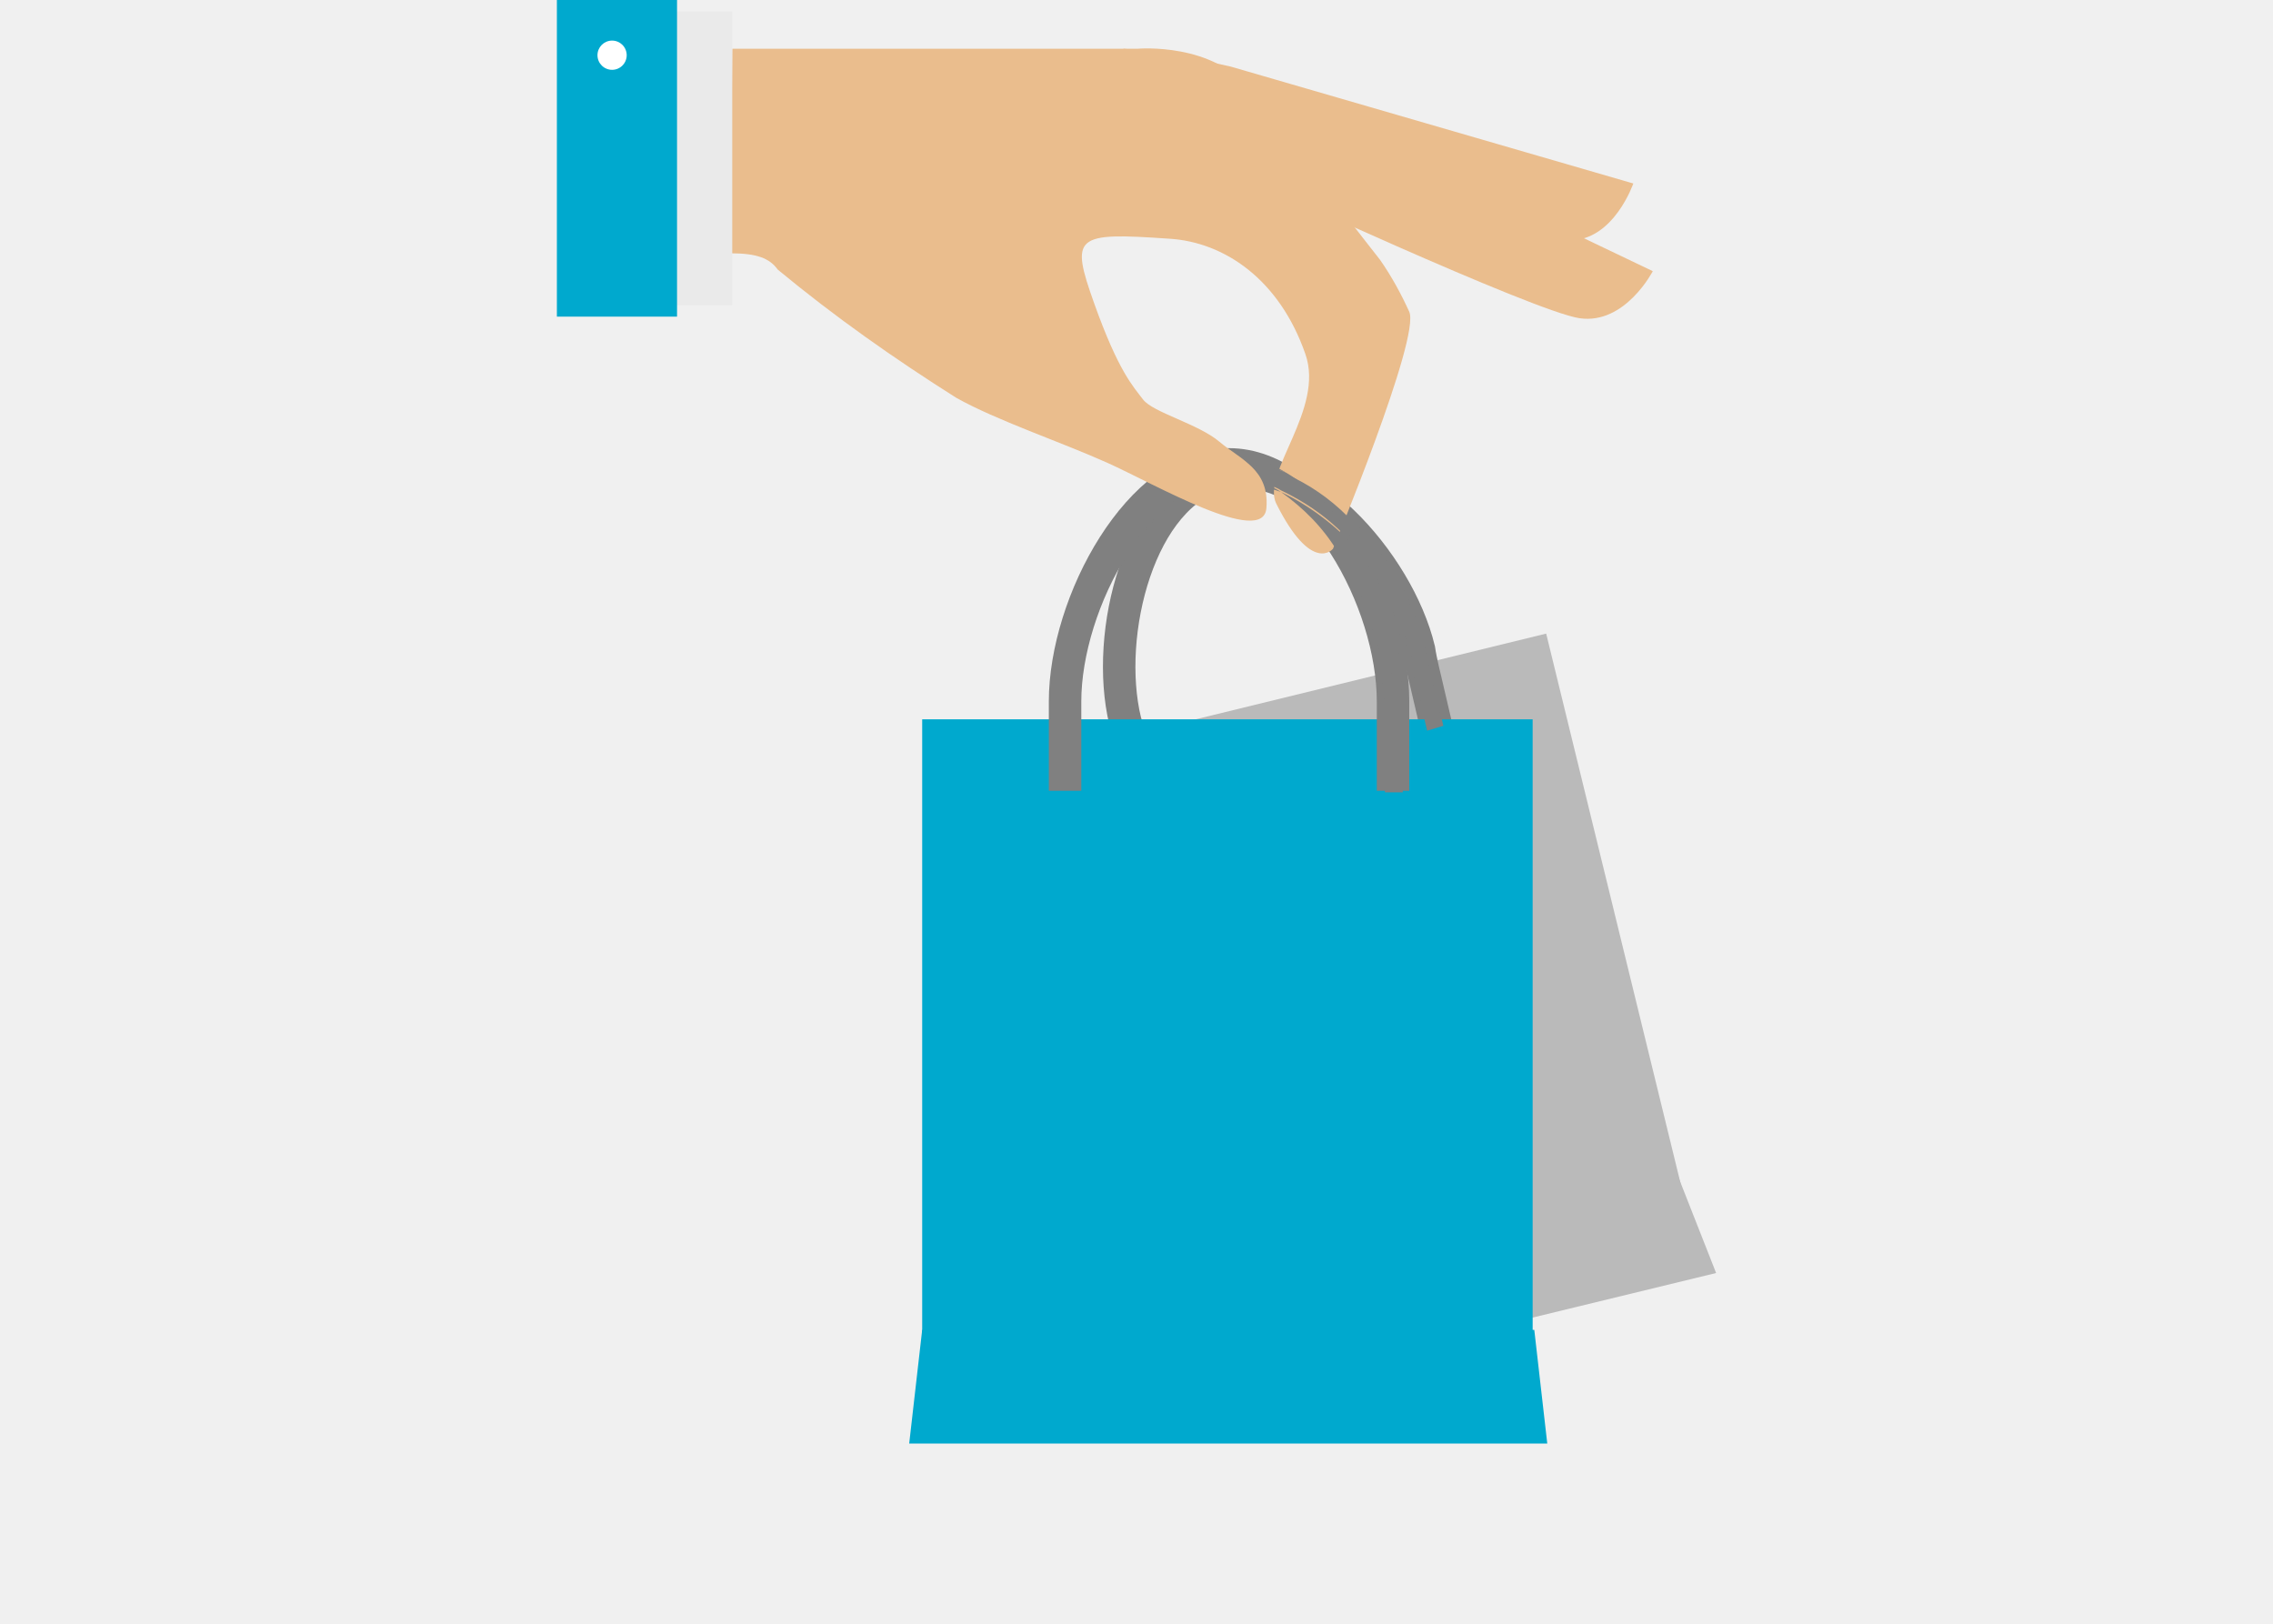
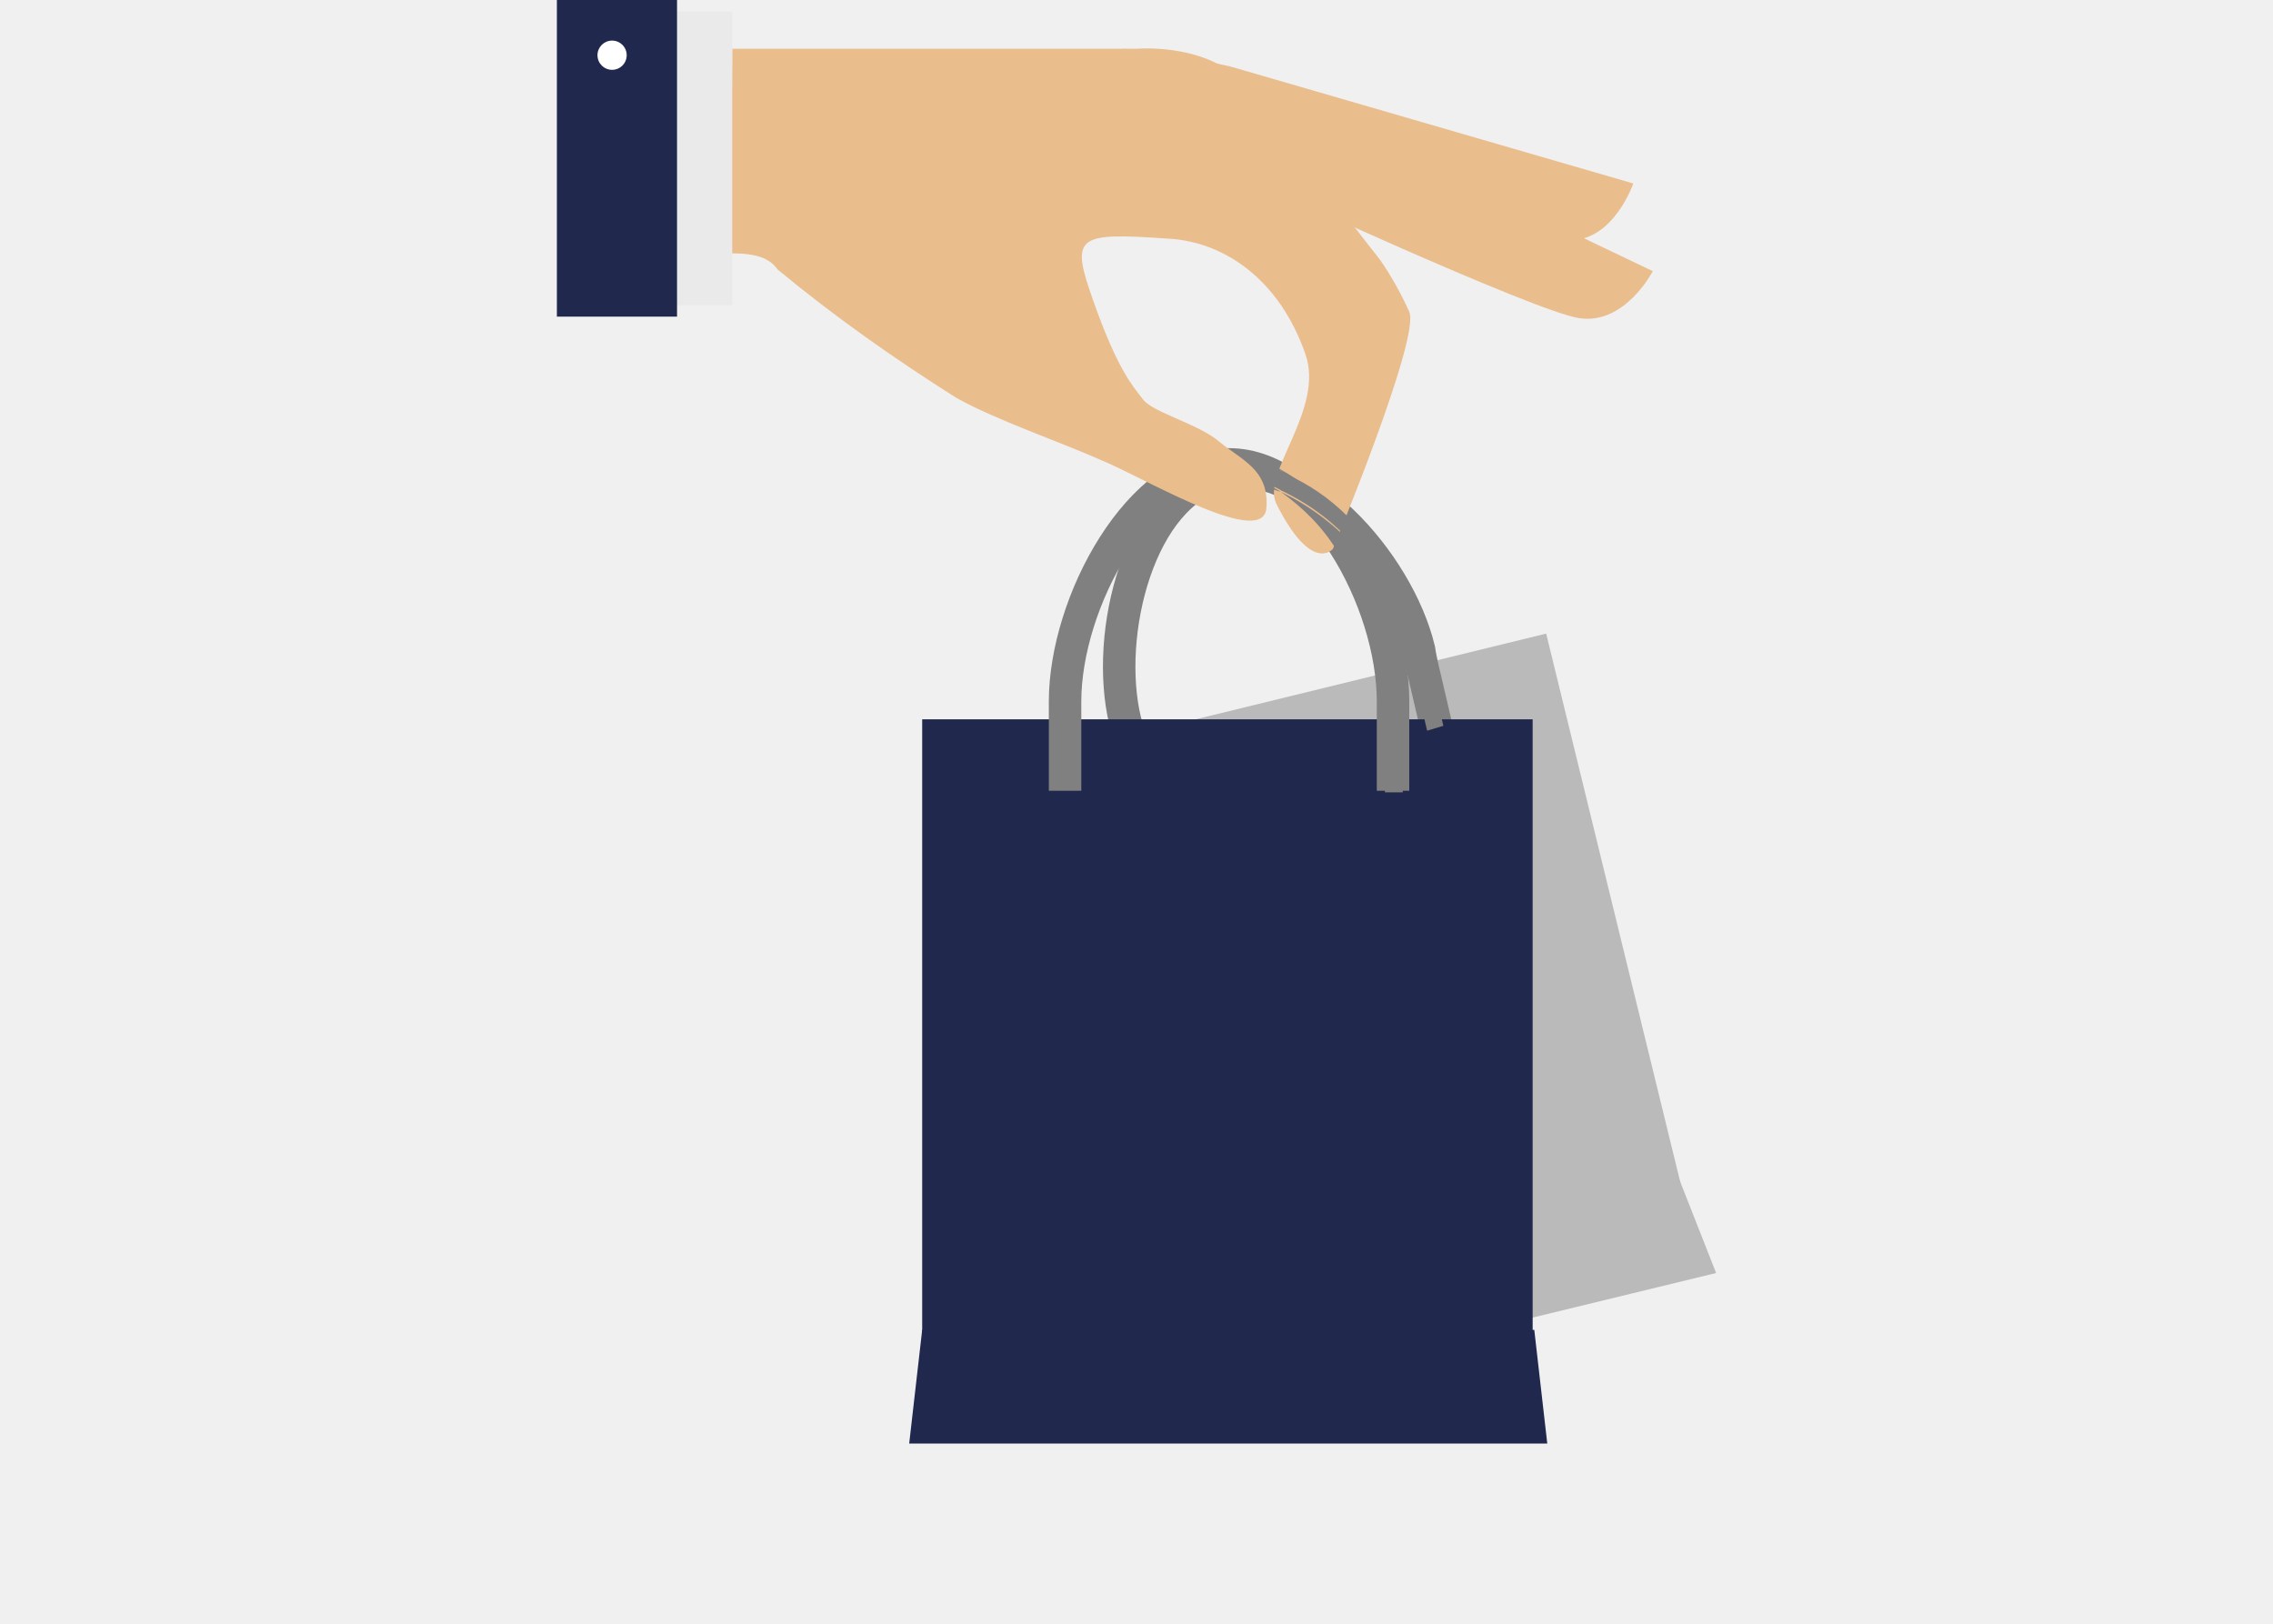
<svg xmlns="http://www.w3.org/2000/svg" version="1.1" id="Layer_1" x="0px" y="0px" viewBox="0 0 140 100" style="enable-background:new 0 0 140 100;" xml:space="preserve">
  <style type="text/css">
	.st0{fill:#BABABA;}
	.st1{fill:none;stroke:#808080;stroke-width:2;stroke-miterlimit:10;}
- 	.st2{fill:#00A9CE;}
+ 	.st2{fill:#20284D;}
	.st3{fill:#EABD8D;}
	.st4{fill:#EAEAEA;}
	.st5{fill:#FFFFFF;}
	.st6{fill:none;}
	.st7{fill:#808080;}
</style>
  <rect x="65.6" y="42.6" transform="matrix(0.9714 -0.2375 0.2375 0.9714 -12.0245 21.3896)" class="st0" width="34.4" height="36" />
  <polygon class="st0" points="105.7,78.4 70.7,86.9 70,80.5 103.3,72.3 " />
  <path class="st1" d="M88.5,44.9l-0.7-3c0,0-0.3-1.2-0.4-1.9c-1.3-5.4-7.2-12-12.2-10.8S68,39,69.3,44.4c0.2,0.6,0.4,1.9,0.4,1.9  l0.7,3" />
  <rect x="56.8" y="44.3" class="st2" width="37.6" height="39.3" />
  <polygon class="st2" points="95.3,88.9 56,88.9 56.8,81.9 94.5,81.9 " />
  <path class="st1" d="M85.8,48.7v-5.5c0-6.2-4.6-14.6-10.1-14.6s-10.1,8.5-10.1,14.6v5.5" />
  <path class="st3" d="M69.2,3c2.2,0.2,4.4,0.6,6.6,1.1c3.1,0.9,24.8,7.2,24.8,7.2s-1.2,3.5-3.9,3.5S75,9.6,75,9.6S69.2,5.1,69.2,3z" />
  <path class="st3" d="M72.3,3.4c2.1,0.6,4.2,1.3,6.3,2.2c2.9,1.4,23.2,11.1,23.2,11.1s-1.7,3.3-4.5,2.9s-20.5-8.6-20.5-8.6  S72,5.4,72.3,3.4z" />
  <path class="st3" d="M45.1,3h25c0,0,4.7-0.4,6.9,2.6s8,10.4,8,10.4c0.7,1,1.3,2.1,1.8,3.2c0.7,1.6-4.7,14.6-4.7,14.6  s-1.3,1.6-3.5-2.8c-0.9-1.9,3-5.8,1.8-9.2c-1.6-4.6-5-6.9-8.4-7.1c-5.8-0.4-6.1-0.2-4.6,4s2.4,5.1,3,5.9s3.4,1.5,4.7,2.6  s3.1,1.7,2.9,4.1s-6.9-1.5-9.8-2.8s-6.8-2.6-9.3-4c-3.8-2.4-7.5-5-11-7.9c-0.5-0.7-1.3-1-2.9-1L45.1,3L45.1,3z" />
  <rect x="39.3" y="0.7" class="st4" width="5.8" height="18.1" />
  <rect x="34.3" class="st2" width="7.4" height="19.5" />
  <circle class="st5" cx="37.7" cy="3.4" r="0.9" />
  <path class="st6" d="M83.7,34.1c1.3,2.2,2.1,4.6,2.5,7.2L87,41c-0.1-0.3-0.2-0.7-0.2-0.9C86.2,37.9,85.2,35.9,83.7,34.1z" />
  <path class="st7" d="M83.3,33.4c0.2,0.2,0.3,0.5,0.4,0.7c1.4,1.8,2.5,3.8,3.1,6c0.1,0.2,0.2,0.6,0.2,0.9l1-0.3  c-0.1-0.3-0.2-0.7-0.2-0.9C87,36.8,85.3,34,83,31.8c-1.1-1.1-2.4-2-3.8-2.6C80.9,30.2,82.3,31.7,83.3,33.4z" />
  <path class="st7" d="M78.9,30.3c-0.3-0.2-0.7-0.4-1-0.5c0,0.1,0.1,0.1,0.1,0.2L78.9,30.3z" />
  <path class="st7" d="M87.2,42l0.7,3l1-0.3l-0.7-3c0,0-0.1-0.4-0.2-0.9l-1,0.3C87.1,41.6,87.2,42,87.2,42z" />
  <path class="st7" d="M79.2,29.1c-0.8-0.5-1.7-0.8-2.7-0.9c0.2,0.1,0.3,0.3,0.5,0.4C77.8,28.7,78.5,28.8,79.2,29.1z" />
  <path class="st7" d="M78.9,30.3c1.4,1,2.6,2.2,3.5,3.7c1.4,2.3,2.4,4.9,2.8,7.5l1.1-0.3c-0.4-2.5-1.2-4.9-2.5-7.2  C82.4,32.5,80.8,31.2,78.9,30.3z" />
  <path class="st7" d="M85.3,43.3v5.5h1.1v-5.5c0-0.7-0.1-1.3-0.2-2l-1.1,0.3C85.2,42.2,85.3,42.8,85.3,43.3z" />
  <path class="st7" d="M77.9,29.7c0.3,0.2,0.7,0.3,1,0.5c1.9,0.9,3.6,2.2,4.8,3.8c-0.1-0.2-0.3-0.5-0.4-0.7c-1-1.7-2.4-3.2-4.1-4.2  c-0.7-0.3-1.4-0.5-2.2-0.5C77.4,28.9,77.7,29.3,77.9,29.7z" />
</svg>
